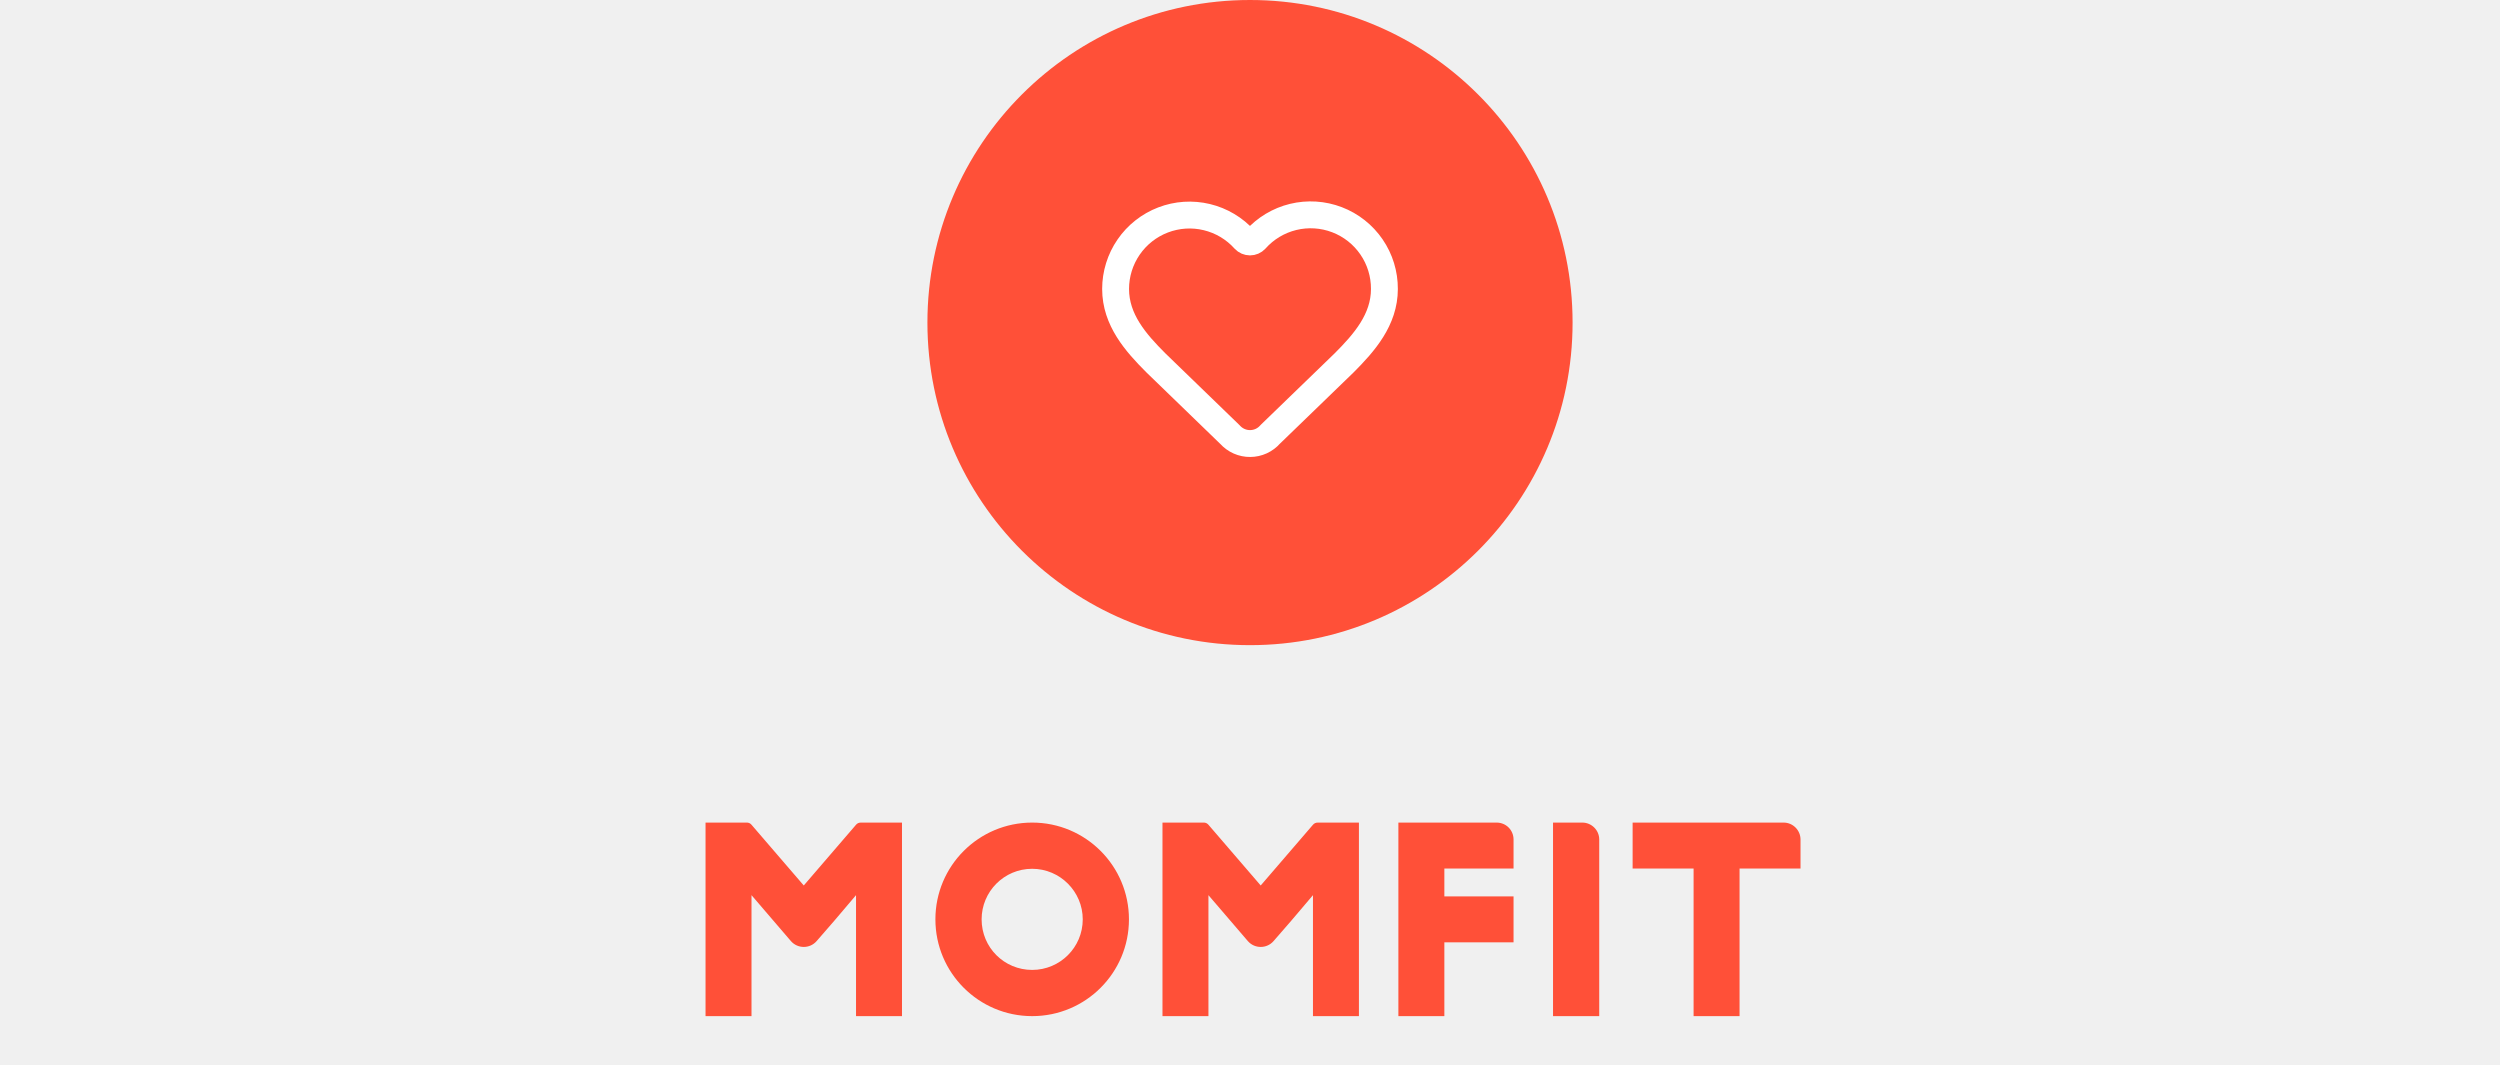
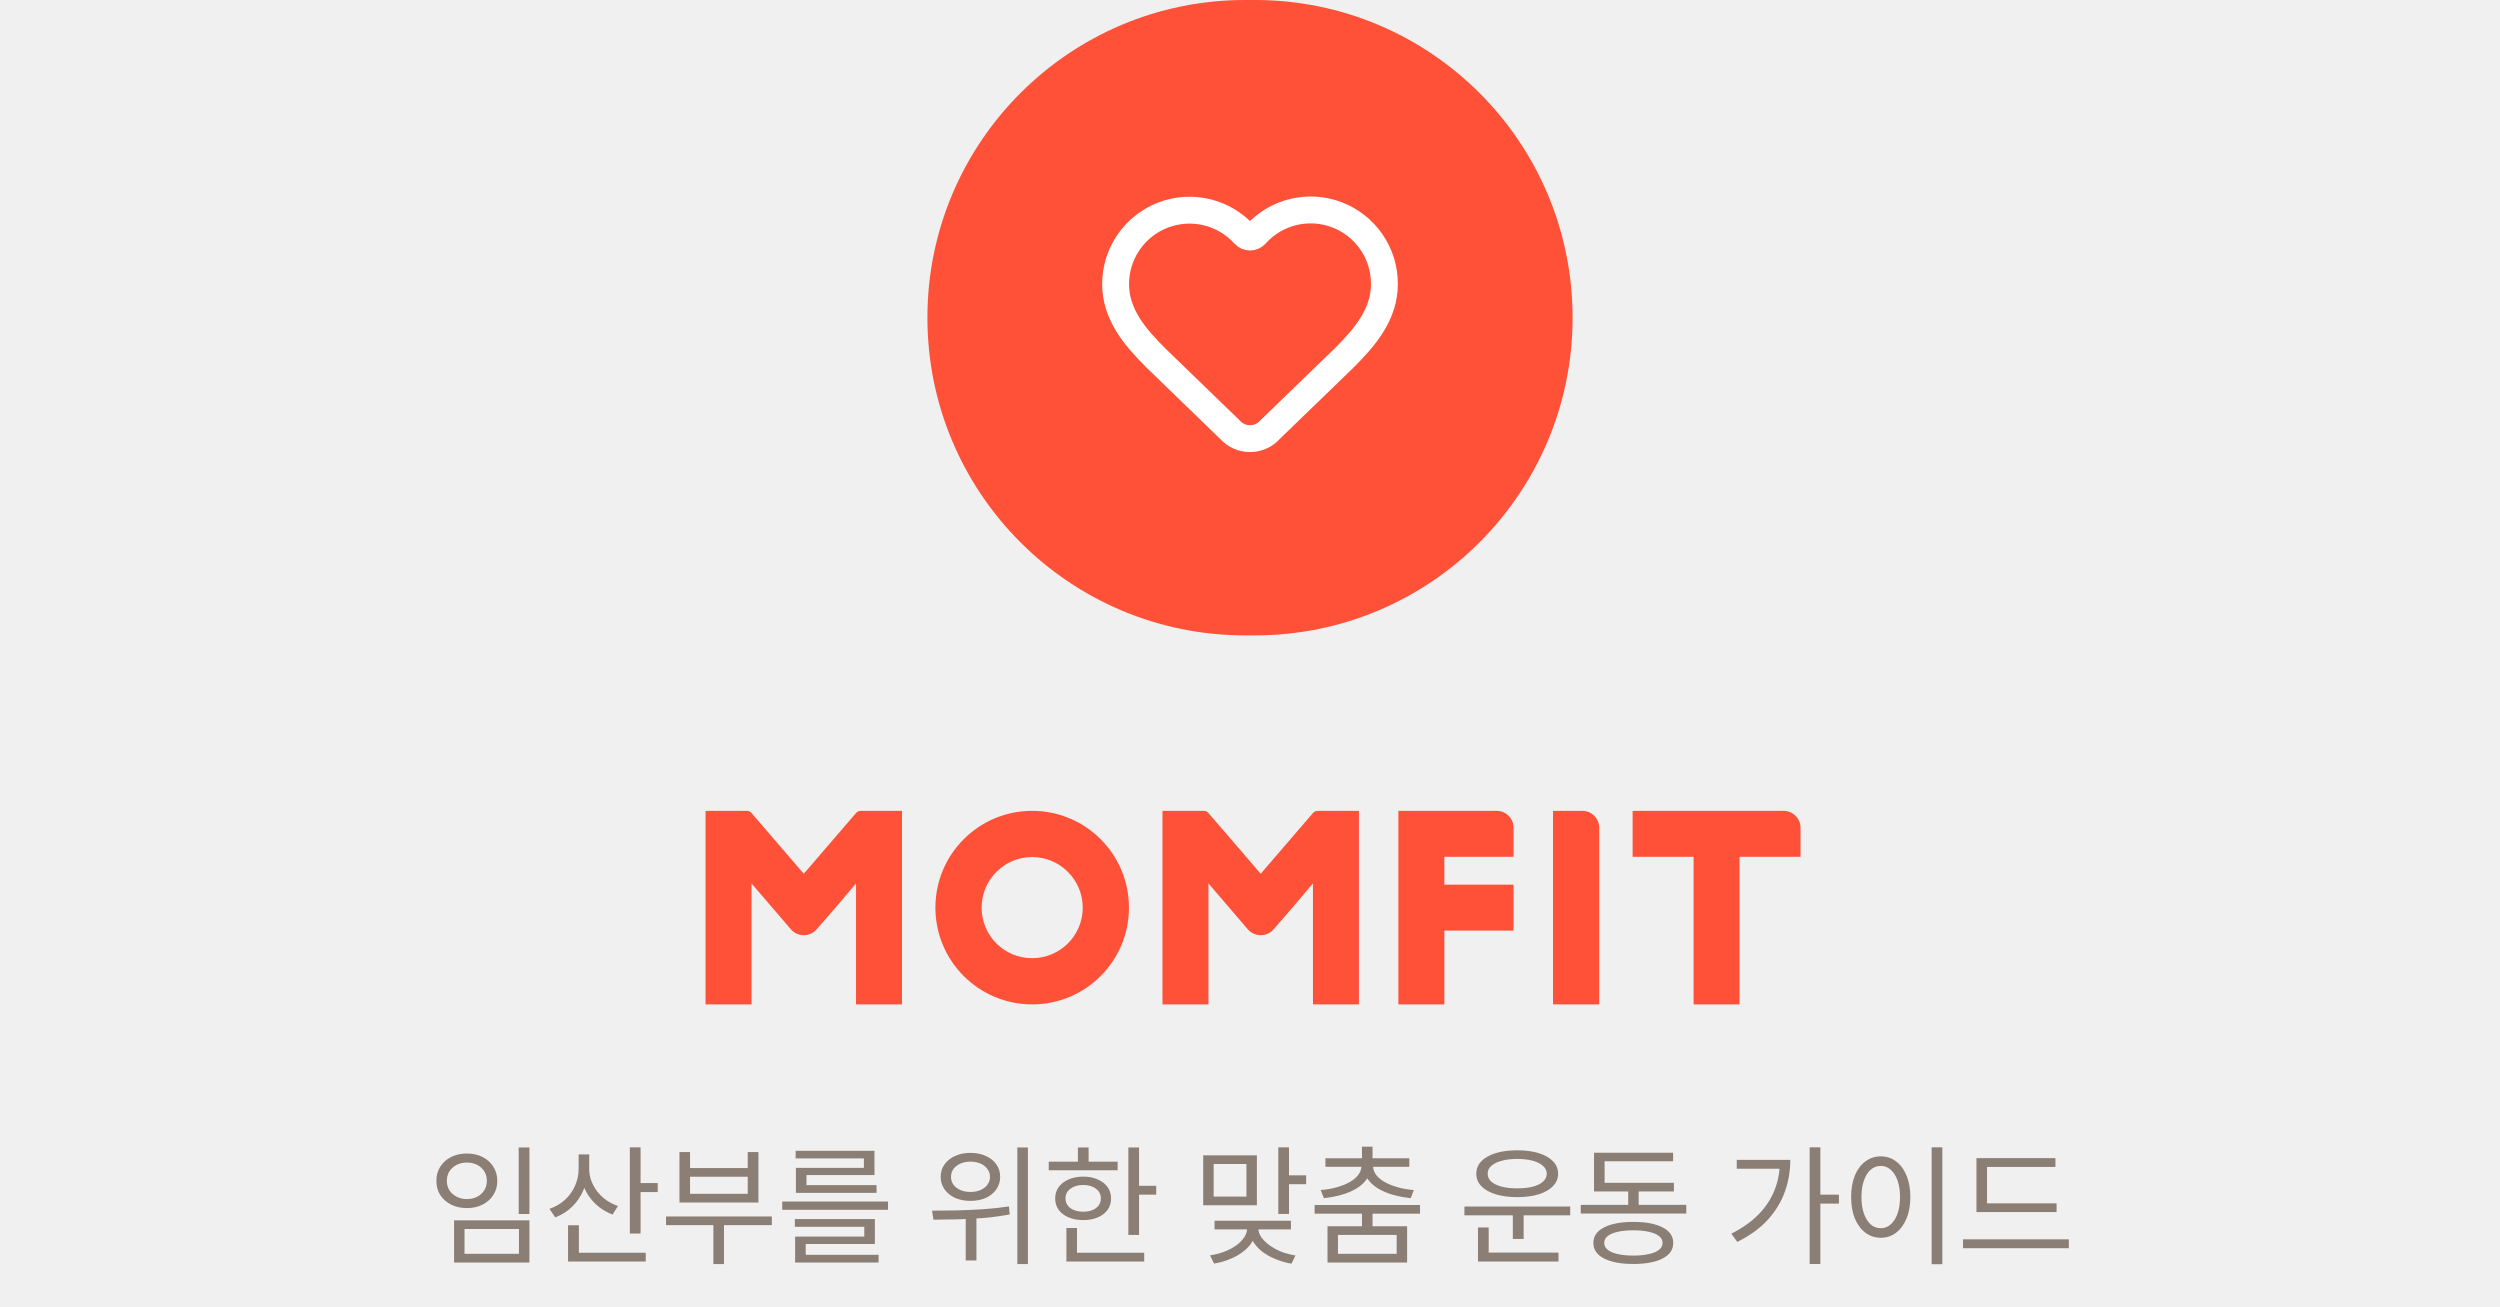
- <svg xmlns="http://www.w3.org/2000/svg" width="310" height="132" viewBox="0 0 310 132" fill="none">
-   <path d="M115 40C115 17.909 132.909 0 155 0C177.091 0 195 17.909 195 40C195 62.091 177.091 80 155 80C132.909 80 115 62.091 115 40Z" fill="#FF5038" />
-   <path d="M138.334 35.833C138.334 33.979 138.897 32.168 139.948 30.64C140.998 29.111 142.488 27.938 144.22 27.274C145.952 26.61 147.844 26.487 149.647 26.922C151.45 27.356 153.079 28.327 154.319 29.707C154.406 29.8 154.512 29.875 154.629 29.925C154.746 29.976 154.873 30.003 155.001 30.003C155.128 30.003 155.255 29.976 155.372 29.925C155.489 29.875 155.595 29.8 155.682 29.707C156.918 28.318 158.547 27.339 160.353 26.899C162.159 26.46 164.056 26.581 165.792 27.246C167.528 27.911 169.02 29.089 170.069 30.623C171.119 32.157 171.676 33.975 171.667 35.833C171.667 39.65 169.167 42.5 166.667 45L157.514 53.855C157.203 54.212 156.821 54.498 156.391 54.696C155.961 54.893 155.494 54.996 155.021 54.999C154.548 55.002 154.08 54.905 153.648 54.713C153.216 54.521 152.829 54.239 152.514 53.887L143.334 45C140.834 42.5 138.334 39.667 138.334 35.833Z" stroke="white" stroke-width="3.333" stroke-linecap="round" stroke-linejoin="round" />
-   <path d="M87.487 126V102H92.617C92.827 102 93.037 102.09 93.187 102.27L99.667 109.8L106.147 102.27C106.297 102.09 106.507 102 106.747 102H111.847V126H106.147V111L103.447 114.18L101.257 116.7C100.417 117.66 98.917 117.66 98.077 116.7L93.187 111V126H87.487ZM127.99 102C134.62 102 139.99 107.37 139.99 114C139.99 120.63 134.62 126 127.99 126C121.36 126 115.99 120.63 115.99 114C115.99 107.37 121.36 102 127.99 102ZM127.99 120.27C131.44 120.27 134.26 117.48 134.26 114C134.26 110.55 131.44 107.73 127.99 107.73C124.51 107.73 121.72 110.55 121.72 114C121.72 117.48 124.51 120.27 127.99 120.27ZM144.147 126V102H149.277C149.487 102 149.697 102.09 149.847 102.27L156.327 109.8L162.807 102.27C162.957 102.09 163.167 102 163.407 102H168.507V126H162.807V111L160.107 114.18L157.917 116.7C157.077 117.66 155.577 117.66 154.737 116.7L149.847 111V126H144.147ZM173.4 126V102H185.58C186.75 102 187.68 102.93 187.68 104.1V107.7H179.1V111.15H187.68V116.85H179.1V126H173.4ZM192.575 126V102H196.205C197.345 102 198.305 102.93 198.305 104.1V126H192.575ZM210.005 126V107.7H202.445V102H221.165C222.335 102 223.265 102.96 223.265 104.1V107.7H215.705V126H210.005Z" fill="#FF5038" />
+ <svg xmlns="http://www.w3.org/2000/svg" width="310" height="162" viewBox="0 0 310 162" fill="none">
+   <path d="M115 39.394C115 17.637 132.637 0 154.394 0H155.606C177.363 0 195 17.637 195 39.394C195 61.151 177.363 78.788 155.606 78.788H154.394C132.637 78.788 115 61.151 115 39.394Z" fill="#FF5038" />
+   <path d="M138.334 35.227C138.334 33.373 138.897 31.562 139.948 30.033C140.998 28.505 142.488 27.332 144.22 26.668C145.952 26.004 147.844 25.881 149.647 26.316C151.45 26.75 153.079 27.721 154.319 29.101C154.406 29.194 154.512 29.268 154.629 29.319C154.746 29.37 154.873 29.396 155.001 29.396C155.128 29.396 155.255 29.37 155.372 29.319C155.489 29.268 155.595 29.194 155.682 29.101C156.918 27.712 158.547 26.733 160.353 26.293C162.159 25.854 164.056 25.974 165.792 26.64C167.528 27.305 169.02 28.483 170.069 30.017C171.119 31.551 171.676 33.368 171.667 35.227C171.667 39.044 169.167 41.894 166.667 44.394L157.514 53.249C157.203 53.606 156.821 53.892 156.391 54.09C155.961 54.287 155.494 54.39 155.021 54.393C154.548 54.396 154.08 54.299 153.648 54.107C153.216 53.915 152.829 53.633 152.514 53.281L143.334 44.394C140.834 41.894 138.334 39.061 138.334 35.227Z" stroke="white" stroke-width="3.333" stroke-linecap="round" stroke-linejoin="round" />
+   <path d="M87.487 124.545V100.545H92.617C92.827 100.545 93.037 100.635 93.187 100.815L99.667 108.345L106.147 100.815C106.297 100.635 106.507 100.545 106.747 100.545H111.847V124.545H106.147V109.545L103.447 112.725L101.257 115.245C100.417 116.205 98.917 116.205 98.077 115.245L93.187 109.545V124.545H87.487ZM127.99 100.545C134.62 100.545 139.99 105.915 139.99 112.545C139.99 119.175 134.62 124.545 127.99 124.545C121.36 124.545 115.99 119.175 115.99 112.545C115.99 105.915 121.36 100.545 127.99 100.545ZM127.99 118.815C131.44 118.815 134.26 116.025 134.26 112.545C134.26 109.095 131.44 106.275 127.99 106.275C124.51 106.275 121.72 109.095 121.72 112.545C121.72 116.025 124.51 118.815 127.99 118.815ZM144.147 124.545V100.545H149.277C149.487 100.545 149.697 100.635 149.847 100.815L156.327 108.345L162.807 100.815C162.957 100.635 163.167 100.545 163.407 100.545H168.507V124.545H162.807V109.545L160.107 112.725L157.917 115.245C157.077 116.205 155.577 116.205 154.737 115.245L149.847 109.545V124.545H144.147ZM173.4 124.545V100.545H185.58C186.75 100.545 187.68 101.475 187.68 102.645V106.245H179.1V109.695H187.68V115.395H179.1V124.545H173.4ZM192.575 124.545V100.545H196.205C197.345 100.545 198.305 101.475 198.305 102.645V124.545H192.575ZM210.005 124.545V106.245H202.445V100.545H221.165C222.335 100.545 223.265 101.505 223.265 102.645V106.245H215.705V124.545H210.005Z" fill="#FF5038" />
+   <path d="M64.32 142.284H65.648V150.54H64.32V142.284ZM56.304 151.324H65.648V156.556H56.304V151.324ZM64.352 152.396H57.6V155.468H64.352V152.396ZM57.888 143.036C58.624 143.036 59.275 143.18 59.84 143.468C60.406 143.756 60.848 144.156 61.168 144.668C61.499 145.169 61.664 145.756 61.664 146.428C61.664 147.089 61.499 147.676 61.168 148.188C60.848 148.689 60.406 149.084 59.84 149.372C59.275 149.66 58.624 149.804 57.888 149.804C57.163 149.804 56.512 149.66 55.936 149.372C55.371 149.084 54.923 148.689 54.592 148.188C54.272 147.676 54.112 147.089 54.112 146.428C54.112 145.756 54.272 145.169 54.592 144.668C54.923 144.156 55.371 143.756 55.936 143.468C56.512 143.18 57.163 143.036 57.888 143.036ZM57.888 144.156C57.419 144.156 56.998 144.252 56.624 144.444C56.251 144.636 55.952 144.903 55.728 145.244C55.515 145.575 55.408 145.969 55.408 146.428C55.408 146.865 55.515 147.255 55.728 147.596C55.952 147.937 56.251 148.204 56.624 148.396C56.998 148.588 57.419 148.684 57.888 148.684C58.368 148.684 58.795 148.588 59.168 148.396C59.541 148.204 59.835 147.937 60.048 147.596C60.261 147.255 60.368 146.865 60.368 146.428C60.368 145.969 60.261 145.575 60.048 145.244C59.835 144.903 59.541 144.636 59.168 144.444C58.795 144.252 58.368 144.156 57.888 144.156ZM71.75 143.148H72.854V144.924C72.854 145.873 72.689 146.748 72.358 147.548C72.028 148.337 71.564 149.025 70.966 149.612C70.369 150.199 69.665 150.647 68.854 150.956L68.134 149.9C68.87 149.644 69.51 149.271 70.054 148.78C70.598 148.279 71.014 147.697 71.302 147.036C71.601 146.375 71.75 145.671 71.75 144.924V143.148ZM71.99 143.148H73.062V144.972C73.062 145.463 73.148 145.943 73.318 146.412C73.5 146.881 73.745 147.324 74.054 147.74C74.374 148.145 74.748 148.503 75.174 148.812C75.612 149.111 76.097 149.356 76.63 149.548L75.958 150.604C75.169 150.305 74.476 149.879 73.878 149.324C73.281 148.769 72.817 148.119 72.486 147.372C72.156 146.625 71.99 145.825 71.99 144.972V143.148ZM78.102 142.268H79.43V152.956H78.102V142.268ZM79.014 146.7H81.558V147.82H79.014V146.7ZM70.438 155.34H80.07V156.428H70.438V155.34ZM70.438 151.932H71.782V155.868H70.438V151.932ZM82.589 150.844H95.709V151.916H82.589V150.844ZM88.461 151.34H89.773V156.748H88.461V151.34ZM84.253 142.86H85.565V144.844H92.717V142.86H94.045V149.116H84.253V142.86ZM85.565 145.916V148.028H92.717V145.916H85.565ZM96.995 148.988H110.115V150.012H96.995V148.988ZM98.563 151.164H108.483V154.252H99.907V155.948H98.595V153.34H107.171V152.124H98.563V151.164ZM98.595 155.596H108.947V156.556H98.595V155.596ZM98.659 142.7H108.435V145.708H100.003V147.276H98.691V144.812H107.123V143.644H98.659V142.7ZM98.691 146.956H108.691V147.916H98.691V146.956ZM120.325 142.956C121.05 142.956 121.69 143.084 122.245 143.34C122.799 143.585 123.231 143.932 123.541 144.38C123.861 144.817 124.021 145.335 124.021 145.932C124.021 146.508 123.861 147.025 123.541 147.484C123.231 147.932 122.799 148.284 122.245 148.54C121.69 148.785 121.05 148.908 120.325 148.908C119.621 148.908 118.991 148.785 118.437 148.54C117.882 148.284 117.445 147.932 117.125 147.484C116.805 147.025 116.645 146.508 116.645 145.932C116.645 145.335 116.805 144.817 117.125 144.38C117.445 143.932 117.882 143.585 118.437 143.34C118.991 143.084 119.621 142.956 120.325 142.956ZM120.325 144.044C119.866 144.044 119.455 144.124 119.093 144.284C118.73 144.444 118.442 144.668 118.229 144.956C118.026 145.233 117.925 145.559 117.925 145.932C117.925 146.295 118.026 146.62 118.229 146.908C118.442 147.185 118.73 147.404 119.093 147.564C119.455 147.724 119.866 147.804 120.325 147.804C120.805 147.804 121.226 147.724 121.589 147.564C121.951 147.404 122.234 147.185 122.437 146.908C122.65 146.62 122.757 146.295 122.757 145.932C122.757 145.559 122.65 145.233 122.437 144.956C122.234 144.668 121.951 144.444 121.589 144.284C121.226 144.124 120.805 144.044 120.325 144.044ZM119.749 150.524H121.077V156.3H119.749V150.524ZM126.149 142.284H127.461V156.748H126.149V142.284ZM115.749 151.244L115.573 150.124C116.469 150.124 117.45 150.113 118.517 150.092C119.594 150.071 120.698 150.023 121.829 149.948C122.97 149.873 124.063 149.756 125.109 149.596L125.205 150.588C124.127 150.791 123.029 150.94 121.909 151.036C120.789 151.121 119.701 151.175 118.645 151.196C117.599 151.217 116.634 151.233 115.749 151.244ZM139.915 142.284H141.243V153.132H139.915V142.284ZM140.827 147.036H143.371V148.14H140.827V147.036ZM130.043 144.044H138.587V145.116H130.043V144.044ZM134.315 145.9C134.998 145.9 135.6 146.017 136.123 146.252C136.646 146.476 137.051 146.791 137.339 147.196C137.627 147.591 137.771 148.06 137.771 148.604C137.771 149.148 137.627 149.623 137.339 150.028C137.051 150.423 136.646 150.732 136.123 150.956C135.6 151.18 134.998 151.292 134.315 151.292C133.632 151.292 133.03 151.18 132.507 150.956C131.984 150.732 131.574 150.423 131.275 150.028C130.987 149.623 130.843 149.148 130.843 148.604C130.843 148.06 130.987 147.591 131.275 147.196C131.574 146.791 131.984 146.476 132.507 146.252C133.03 146.017 133.632 145.9 134.315 145.9ZM134.315 146.94C133.664 146.94 133.136 147.095 132.731 147.404C132.326 147.703 132.123 148.103 132.123 148.604C132.123 149.105 132.326 149.505 132.731 149.804C133.136 150.103 133.664 150.252 134.315 150.252C134.976 150.252 135.504 150.103 135.899 149.804C136.304 149.505 136.507 149.105 136.507 148.604C136.507 148.103 136.304 147.703 135.899 147.404C135.504 147.095 134.976 146.94 134.315 146.94ZM133.659 142.284H134.987V144.588H133.659V142.284ZM132.235 155.34H141.883V156.428H132.235V155.34ZM132.235 152.268H133.547V155.788H132.235V152.268ZM149.197 143.26H155.853V149.452H149.197V143.26ZM154.557 144.332H150.493V148.38H154.557V144.332ZM158.509 142.268H159.837V150.524H158.509V142.268ZM159.469 145.74H161.965V146.844H159.469V145.74ZM154.653 151.868H155.773V152.252C155.773 152.817 155.634 153.345 155.357 153.836C155.09 154.327 154.711 154.764 154.221 155.148C153.741 155.532 153.186 155.852 152.557 156.108C151.927 156.375 151.255 156.567 150.541 156.684L150.045 155.66C150.663 155.575 151.25 155.425 151.805 155.212C152.359 154.999 152.85 154.743 153.277 154.444C153.703 154.135 154.039 153.793 154.285 153.42C154.53 153.047 154.653 152.657 154.653 152.252V151.868ZM154.893 151.868H156.029V152.252C156.029 152.657 156.151 153.041 156.397 153.404C156.653 153.767 156.994 154.103 157.421 154.412C157.847 154.721 158.333 154.988 158.877 155.212C159.431 155.425 160.018 155.58 160.637 155.676L160.141 156.7C159.426 156.572 158.754 156.375 158.125 156.108C157.495 155.852 156.935 155.532 156.445 155.148C155.965 154.753 155.586 154.311 155.309 153.82C155.031 153.329 154.893 152.807 154.893 152.252V151.868ZM150.605 151.372H160.077V152.444H150.605V151.372ZM168.883 150.252H170.195V152.524H168.883V150.252ZM163.011 149.42H176.083V150.492H163.011V149.42ZM168.883 142.188H170.195V144.204H168.883V142.188ZM168.819 144.332H169.987V144.556C169.987 145.143 169.832 145.671 169.523 146.14C169.224 146.599 168.803 146.999 168.259 147.34C167.726 147.671 167.107 147.937 166.403 148.14C165.699 148.343 164.952 148.487 164.163 148.572L163.763 147.564C164.467 147.511 165.123 147.399 165.731 147.228C166.35 147.057 166.888 146.844 167.347 146.588C167.806 146.332 168.163 146.033 168.419 145.692C168.686 145.34 168.819 144.961 168.819 144.556V144.332ZM169.107 144.332H170.259V144.556C170.259 144.961 170.387 145.34 170.643 145.692C170.91 146.033 171.272 146.332 171.731 146.588C172.2 146.844 172.739 147.057 173.347 147.228C173.955 147.399 174.611 147.511 175.315 147.564L174.931 148.572C174.131 148.487 173.379 148.343 172.675 148.14C171.982 147.937 171.363 147.671 170.819 147.34C170.286 146.999 169.864 146.599 169.555 146.14C169.256 145.671 169.107 145.143 169.107 144.556V144.332ZM164.355 143.628H174.755V144.684H164.355V143.628ZM164.611 152.06H174.483V156.556H164.611V152.06ZM173.187 153.132H165.907V155.468H173.187V153.132ZM181.589 149.612H194.709V150.7H181.589V149.612ZM187.589 150.3H188.933V153.628H187.589V150.3ZM183.269 155.324H193.253V156.428H183.269V155.324ZM183.269 152.204H184.597V155.628H183.269V152.204ZM188.133 142.636C189.157 142.636 190.047 142.753 190.805 142.988C191.562 143.223 192.149 143.559 192.565 143.996C192.991 144.423 193.205 144.94 193.205 145.548C193.205 146.135 192.991 146.647 192.565 147.084C192.149 147.521 191.562 147.857 190.805 148.092C190.047 148.327 189.157 148.444 188.133 148.444C187.119 148.444 186.229 148.327 185.461 148.092C184.703 147.857 184.111 147.521 183.685 147.084C183.269 146.647 183.061 146.135 183.061 145.548C183.061 144.94 183.269 144.423 183.685 143.996C184.111 143.559 184.703 143.223 185.461 142.988C186.229 142.753 187.119 142.636 188.133 142.636ZM188.133 143.708C187.407 143.708 186.767 143.783 186.213 143.932C185.658 144.081 185.226 144.295 184.917 144.572C184.618 144.839 184.469 145.164 184.469 145.548C184.469 145.921 184.618 146.247 184.917 146.524C185.226 146.791 185.658 146.999 186.213 147.148C186.767 147.287 187.407 147.356 188.133 147.356C188.879 147.356 189.525 147.287 190.069 147.148C190.613 146.999 191.034 146.791 191.333 146.524C191.642 146.247 191.797 145.921 191.797 145.548C191.797 145.164 191.642 144.839 191.333 144.572C191.034 144.295 190.613 144.081 190.069 143.932C189.525 143.783 188.879 143.708 188.133 143.708ZM196.011 149.404H209.099V150.476H196.011V149.404ZM201.899 147.084H203.195V149.852H201.899V147.084ZM197.659 146.668H207.563V147.74H197.659V146.668ZM197.659 142.94H207.467V143.996H198.971V147.308H197.659V142.94ZM202.539 151.516C204.086 151.516 205.296 151.745 206.171 152.204C207.046 152.652 207.483 153.292 207.483 154.124C207.483 154.956 207.046 155.596 206.171 156.044C205.296 156.503 204.086 156.732 202.539 156.732C200.992 156.732 199.776 156.503 198.891 156.044C198.016 155.596 197.579 154.956 197.579 154.124C197.579 153.292 198.016 152.652 198.891 152.204C199.776 151.745 200.992 151.516 202.539 151.516ZM202.523 152.556C201.776 152.556 201.131 152.62 200.587 152.748C200.054 152.865 199.643 153.041 199.355 153.276C199.067 153.5 198.923 153.783 198.923 154.124C198.923 154.455 199.067 154.737 199.355 154.972C199.643 155.207 200.054 155.383 200.587 155.5C201.131 155.628 201.776 155.692 202.523 155.692C203.291 155.692 203.942 155.628 204.475 155.5C205.019 155.383 205.435 155.207 205.723 154.972C206.011 154.737 206.155 154.455 206.155 154.124C206.155 153.783 206.011 153.5 205.723 153.276C205.435 153.041 205.019 152.865 204.475 152.748C203.942 152.62 203.291 152.556 202.523 152.556ZM224.397 142.268H225.725V156.732H224.397V142.268ZM225.373 148.14H228.029V149.244H225.373V148.14ZM220.701 143.82H221.997C221.997 145.196 221.773 146.513 221.325 147.772C220.877 149.02 220.173 150.177 219.213 151.244C218.253 152.3 216.989 153.217 215.421 153.996L214.685 152.972C216.029 152.3 217.143 151.516 218.029 150.62C218.925 149.713 219.591 148.711 220.029 147.612C220.477 146.503 220.701 145.308 220.701 144.028V143.82ZM215.357 143.82H221.373V144.924H215.357V143.82ZM239.523 142.268H240.851V156.764H239.523V142.268ZM233.219 143.388C233.934 143.388 234.563 143.596 235.107 144.012C235.662 144.417 236.094 144.999 236.403 145.756C236.723 146.513 236.883 147.404 236.883 148.428C236.883 149.452 236.723 150.343 236.403 151.1C236.094 151.857 235.662 152.444 235.107 152.86C234.563 153.276 233.934 153.484 233.219 153.484C232.504 153.484 231.87 153.276 231.315 152.86C230.76 152.444 230.323 151.857 230.003 151.1C229.694 150.343 229.539 149.452 229.539 148.428C229.539 147.404 229.694 146.513 230.003 145.756C230.323 144.999 230.76 144.417 231.315 144.012C231.87 143.596 232.504 143.388 233.219 143.388ZM233.219 144.572C232.739 144.572 232.318 144.732 231.955 145.052C231.603 145.361 231.326 145.809 231.123 146.396C230.92 146.972 230.819 147.649 230.819 148.428C230.819 149.207 230.92 149.889 231.123 150.476C231.326 151.052 231.603 151.5 231.955 151.82C232.318 152.14 232.739 152.3 233.219 152.3C233.688 152.3 234.099 152.14 234.451 151.82C234.814 151.5 235.096 151.052 235.299 150.476C235.502 149.889 235.603 149.207 235.603 148.428C235.603 147.649 235.502 146.972 235.299 146.396C235.096 145.809 234.814 145.361 234.451 145.052C234.099 144.732 233.688 144.572 233.219 144.572ZM245.081 149.212H255.017V150.3H245.081V149.212ZM243.417 153.676H256.537V154.78H243.417V153.676ZM245.081 143.612H254.873V144.7H246.393V149.692H245.081V143.612Z" fill="#8B7E74" />
</svg>
